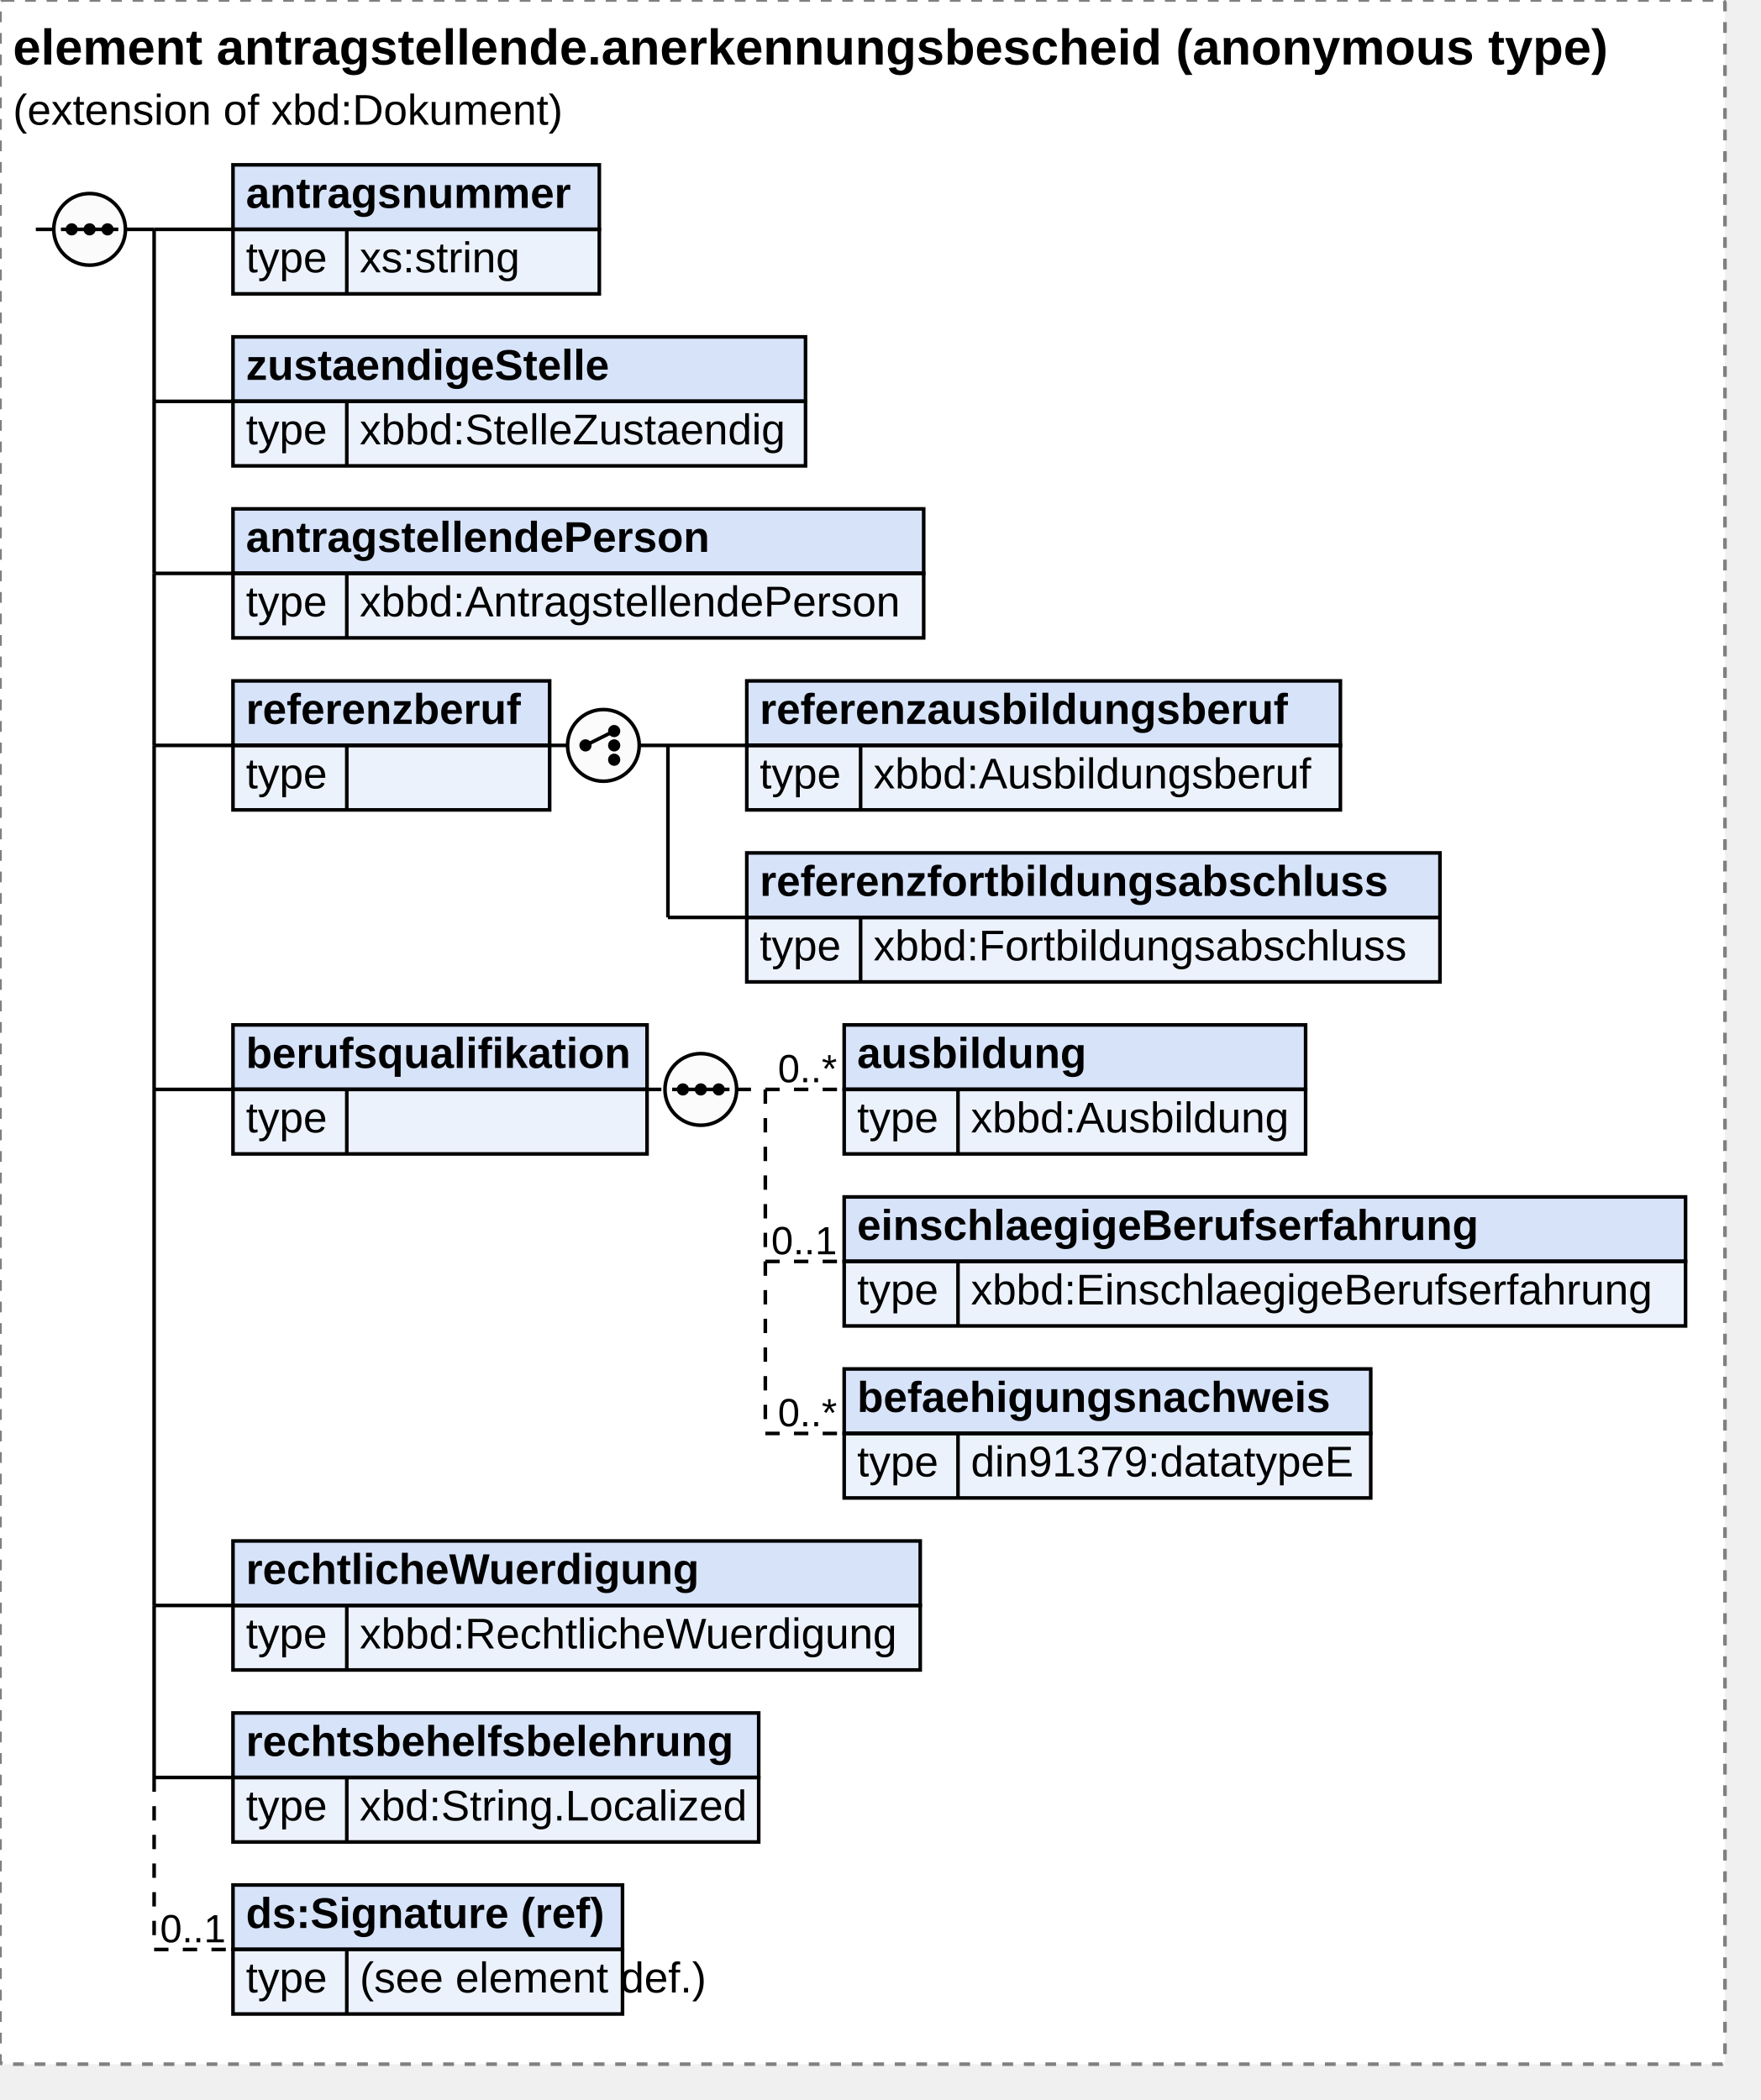
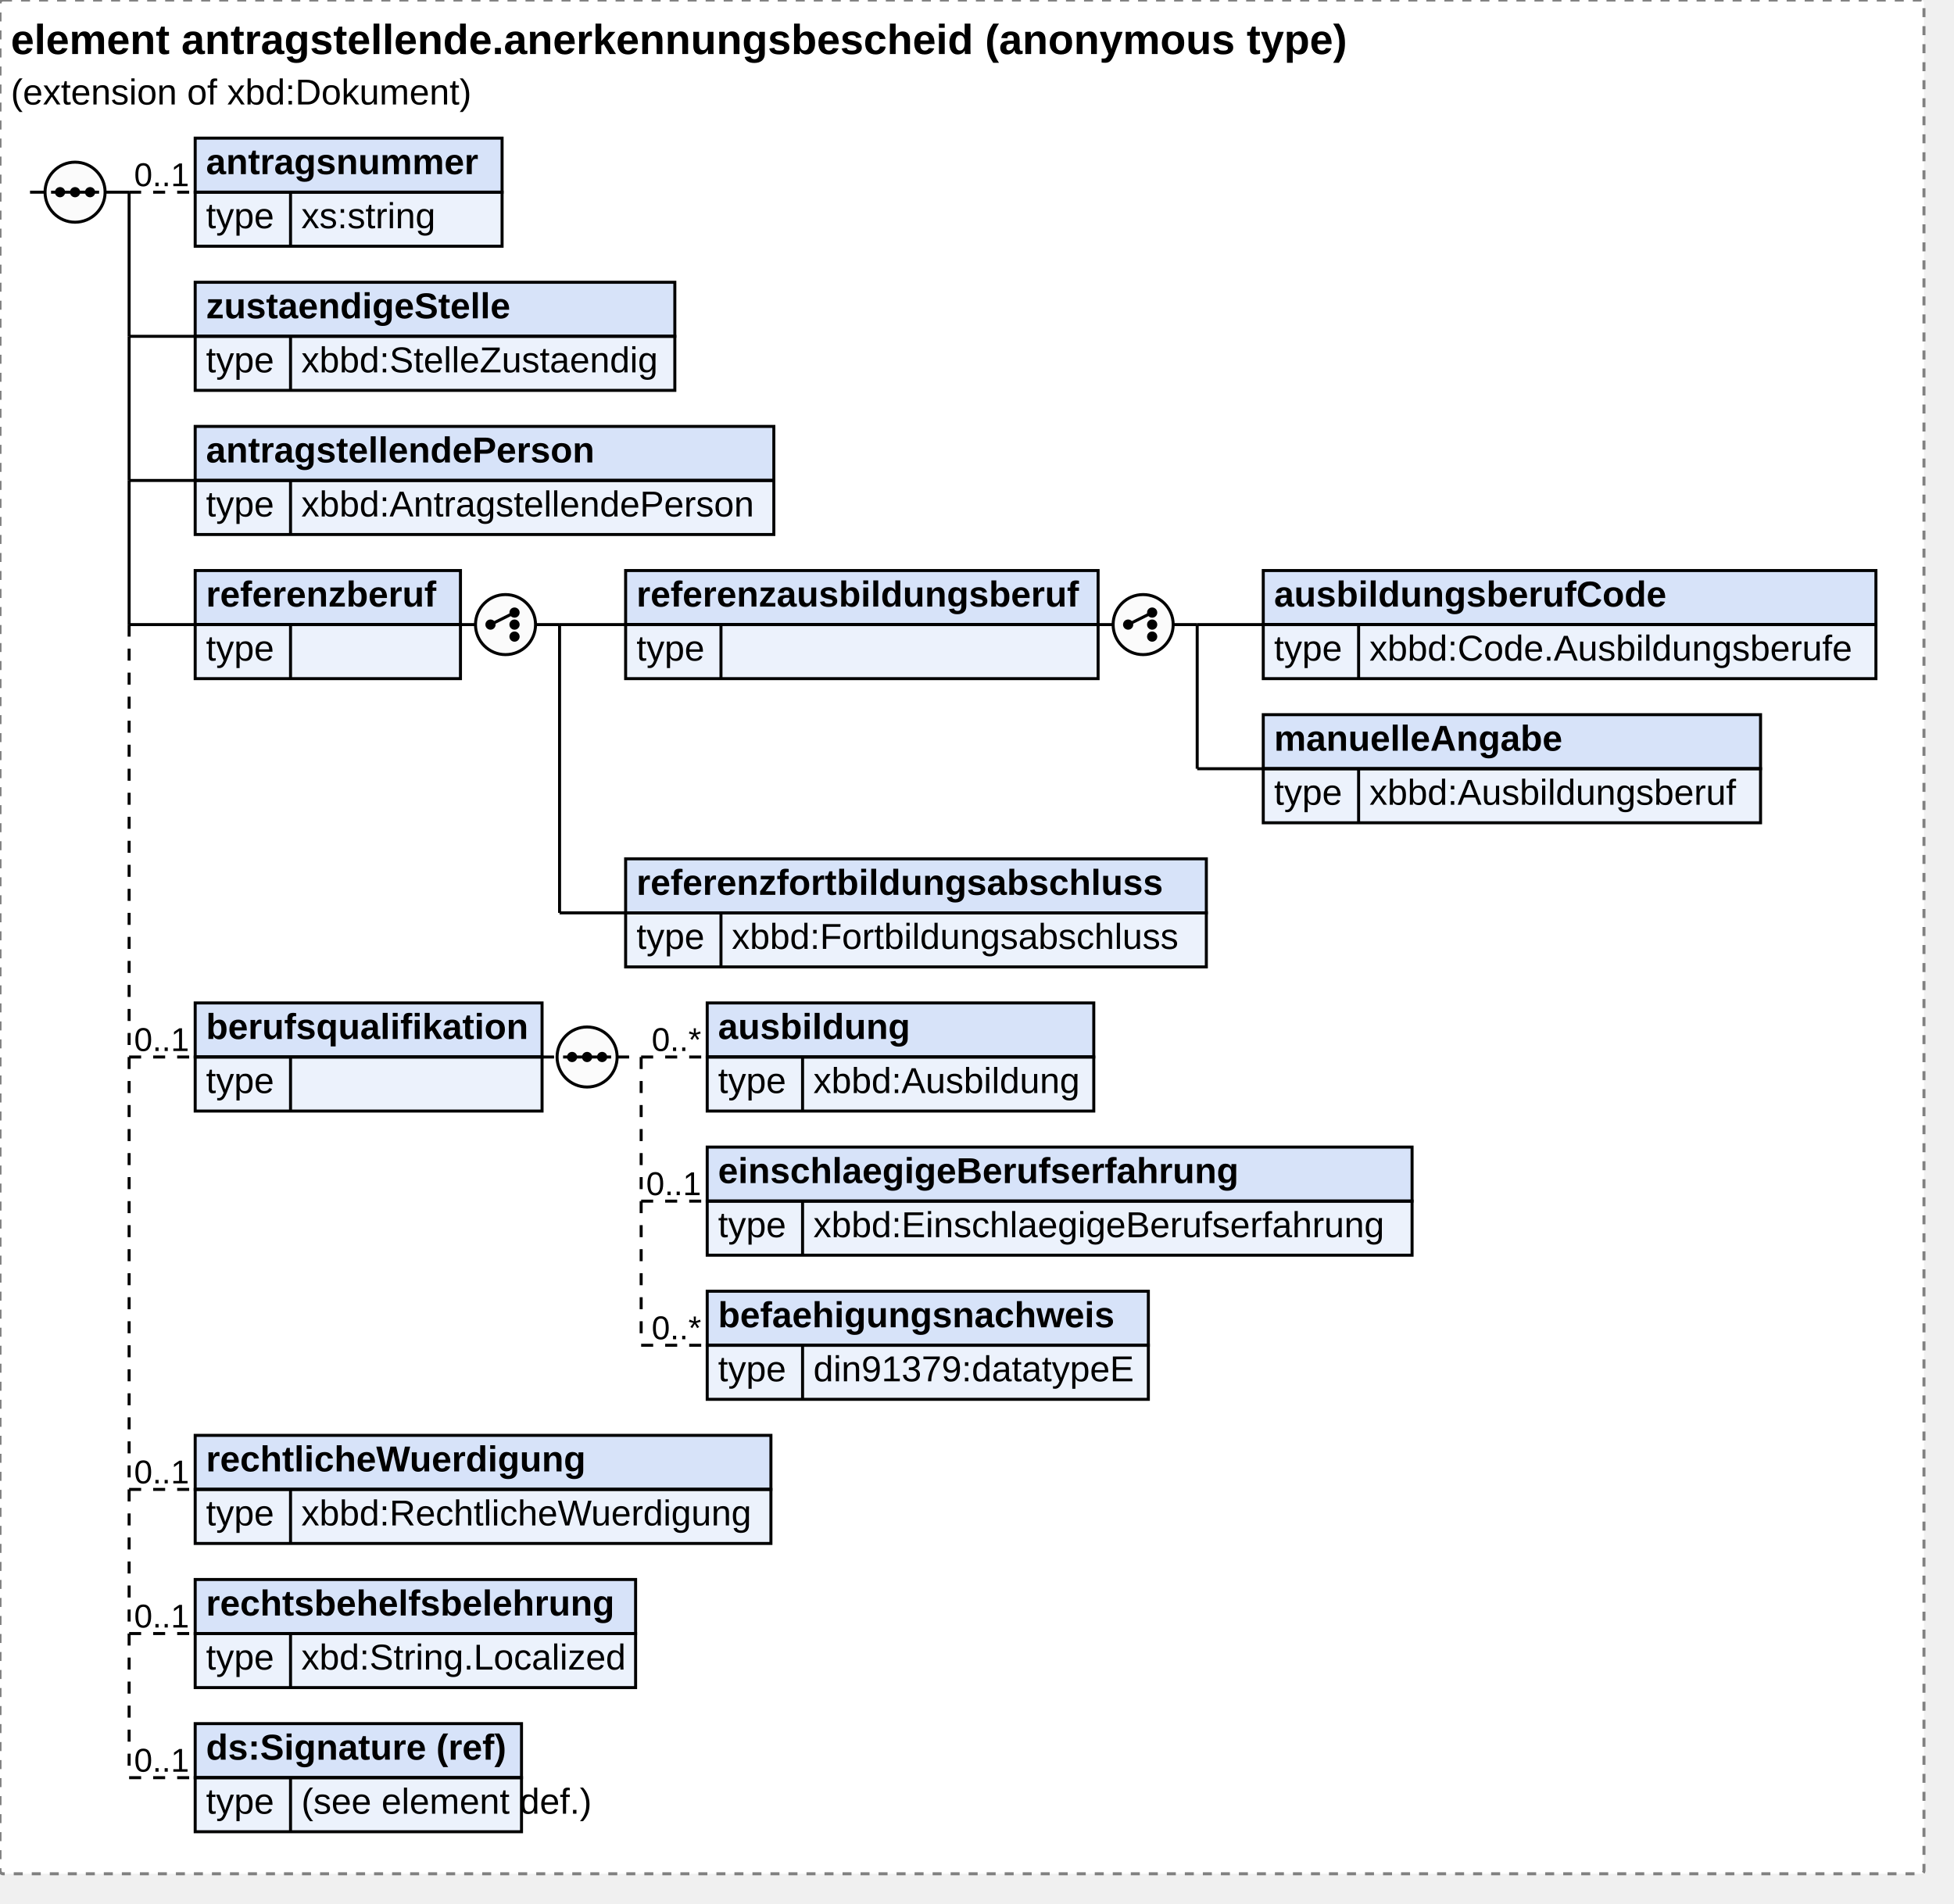
- <svg xmlns="http://www.w3.org/2000/svg" width="491.253" height="586">
+ <svg xmlns="http://www.w3.org/2000/svg" width="650.725" height="634">
  <defs>
    <style type="text/css">
                        text {
                            font-family: 'Arial';
                            fill: black;
                        }
                        text.at {
                            font-family: 'Arial';
                            fill: rgb(242, 152, 0);
                        }
                        line {
                            stroke: black;
                        }
                        line.type-structure {
                            stroke: black;
                        }
                        line.type-structure-optional {
                            stroke: black;
                            stroke-dasharray: 4, 4;
                        }
                        rect.attribute-upper {
                            stroke: black;
                            fill: rgb(255, 239, 211);
                        }
                        rect.element-upper {
                            stroke: black;
                            fill: rgb(215, 227, 249);
                        }
                        rect.element-lower {
                            stroke: black;
                            fill: rgb(236, 242, 252);
                        }
                        a text {
                            fill: black;
                        } 
                    </style>
  </defs>
-   <rect width="481.253" height="576" stroke-dasharray="3,3" rx="1" ry="1" style="stroke: grey;fill: white;" />
+   <rect width="640.725" height="624" stroke-dasharray="3,3" rx="1" ry="1" style="stroke: grey;fill: white;" />
  <text font-size="14" x="3.6" y="18" font-weight="bold">element antragstellende.anerkennungsbescheid (anonymous type)</text>
  <text font-size="12" x="3.6" y="34.8"> (extension of xbd:Dokument)</text>
  <g transform="translate(10,46)">
    <g transform="translate(55,0)">
      <rect width="102.206" height="18" class="element-upper" />
      <rect width="102.206" height="18" y="18" class="element-lower" />
      <text font-size="12" x="3.6" y="12" font-weight="bold">antragsnummer</text>
      <line x1="0" y1="18" x2="102.206" y2="18" />
      <text font-size="12" fill="grey" x="3.6" y="30">type</text>
      <line x1="31.753" y1="18" x2="31.753" y2="36" />
      <text font-size="12" x="35.353" y="30">xs:string</text>
      <g transform="translate(102.2062,0)" />
    </g>
-     <line x1="33" y1="18" x2="55" y2="18" class="type-structure-required" />
-     <text font-size="11" fill="black" x="53" y="16" text-anchor="end" />
+     <line x1="33" y1="18" x2="55" y2="18" class="type-structure-optional" />
+     <text font-size="11" fill="black" x="53" y="16" text-anchor="end">0..1</text>
    <line x1="33" y1="18" x2="33" y2="18" class="type-structure-required" />
    <g transform="translate(55,48)">
      <rect width="159.734" height="18" class="element-upper" />
      <rect width="159.734" height="18" y="18" class="element-lower" />
      <text font-size="12" x="3.6" y="12" font-weight="bold">zustaendigeStelle</text>
      <line x1="0" y1="18" x2="159.734" y2="18" />
      <text font-size="12" fill="grey" x="3.6" y="30">type</text>
      <line x1="31.753" y1="18" x2="31.753" y2="36" />
      <text font-size="12" x="35.353" y="30">xbbd:StelleZustaendig</text>
      <g transform="translate(159.7344,0)" />
    </g>
    <line x1="33" y1="66" x2="55" y2="66" class="type-structure-required" />
    <text font-size="11" fill="black" x="53" y="64" text-anchor="end" />
    <line x1="33" y1="18" x2="33" y2="66" class="type-structure-required" />
    <g transform="translate(55,96)">
      <rect width="192.703" height="18" class="element-upper" />
      <rect width="192.703" height="18" y="18" class="element-lower" />
      <text font-size="12" x="3.6" y="12" font-weight="bold">antragstellendePerson</text>
      <line x1="0" y1="18" x2="192.703" y2="18" />
      <text font-size="12" fill="grey" x="3.6" y="30">type</text>
      <line x1="31.753" y1="18" x2="31.753" y2="36" />
      <text font-size="12" x="35.353" y="30">xbbd:AntragstellendePerson</text>
      <g transform="translate(192.7031,0)" />
    </g>
    <line x1="33" y1="114" x2="55" y2="114" class="type-structure-required" />
    <text font-size="11" fill="black" x="53" y="112" text-anchor="end" />
    <line x1="33" y1="66" x2="33" y2="114" class="type-structure-required" />
    <g transform="translate(55,144)">
      <rect width="88.347" height="18" class="element-upper" />
      <rect width="88.347" height="18" y="18" class="element-lower" />
      <text font-size="12" x="3.6" y="12" font-weight="bold">referenzberuf</text>
      <line x1="0" y1="18" x2="88.347" y2="18" />
      <text font-size="12" fill="grey" x="3.6" y="30">type</text>
      <line x1="31.753" y1="18" x2="31.753" y2="36" />
      <g transform="translate(88.34687,0)">
        <g transform="translate(55,0)">
-           <rect width="165.609" height="18" class="element-upper" />
-           <rect width="165.609" height="18" y="18" class="element-lower" />
+           <rect width="157.347" height="18" class="element-upper" />
+           <rect width="157.347" height="18" y="18" class="element-lower" />
          <text font-size="12" x="3.6" y="12" font-weight="bold">referenzausbildungsberuf</text>
-           <line x1="0" y1="18" x2="165.609" y2="18" />
-           <text font-size="12" fill="grey" x="3.6" y="30">type</text>
-           <line x1="31.753" y1="18" x2="31.753" y2="36" />
-           <text font-size="12" x="35.353" y="30">xbbd:Ausbildungsberuf</text>
-           <g transform="translate(165.6094,0)" />
+           <line x1="0" y1="18" x2="157.347" y2="18" />
+           <text font-size="12" fill="grey" x="3.6" y="30">type</text>
+           <line x1="31.753" y1="18" x2="31.753" y2="36" />
+           <g transform="translate(157.3469,0)">
+             <g transform="translate(55,0)">
+               <rect width="204.031" height="18" class="element-upper" />
+               <rect width="204.031" height="18" y="18" class="element-lower" />
+               <text font-size="12" x="3.6" y="12" font-weight="bold">ausbildungsberufCode</text>
+               <line x1="0" y1="18" x2="204.031" y2="18" />
+               <text font-size="12" fill="grey" x="3.6" y="30">type</text>
+               <line x1="31.753" y1="18" x2="31.753" y2="36" />
+               <text font-size="12" x="35.353" y="30">xbbd:Code.Ausbildungsberufe</text>
+               <g transform="translate(204.0312,0)" />
+             </g>
+             <line x1="33" y1="18" x2="55" y2="18" class="type-structure-required" />
+             <text font-size="11" fill="black" x="53" y="16" text-anchor="end" />
+             <line x1="33" y1="18" x2="33" y2="18" class="type-structure-required" />
+             <g transform="translate(55,48)">
+               <rect width="165.609" height="18" class="element-upper" />
+               <rect width="165.609" height="18" y="18" class="element-lower" />
+               <text font-size="12" x="3.6" y="12" font-weight="bold">manuelleAngabe</text>
+               <line x1="0" y1="18" x2="165.609" y2="18" />
+               <text font-size="12" fill="grey" x="3.6" y="30">type</text>
+               <line x1="31.753" y1="18" x2="31.753" y2="36" />
+               <text font-size="12" x="35.353" y="30">xbbd:Ausbildungsberuf</text>
+               <g transform="translate(165.6094,0)" />
+             </g>
+             <line x1="33" y1="66" x2="55" y2="66" class="type-structure-required" />
+             <text font-size="11" fill="black" x="53" y="64" text-anchor="end" />
+             <line x1="33" y1="18" x2="33" y2="66" class="type-structure-required" />
+             <circle cx="15" cy="18" r="10" stroke="black" fill="rgb(251, 251, 251)" />
+             <line x1="0" y1="18" x2="5" y2="18" class="type-structure-required" />
+             <line x1="25" y1="18" x2="33" y2="18" class="type-structure-required" />
+             <circle cx="10" cy="18" r="1.2" stroke="black" fill="black" />
+             <circle cx="18" cy="14" r="1.2" stroke="black" fill="black" />
+             <circle cx="18" cy="18" r="1.2" stroke="black" fill="black" />
+             <circle cx="18" cy="22" r="1.2" stroke="black" fill="black" />
+             <line x1="10" y1="18" x2="18" y2="14" />
+           </g>
        </g>
        <line x1="33" y1="18" x2="55" y2="18" class="type-structure-required" />
        <text font-size="11" fill="black" x="53" y="16" text-anchor="end" />
        <line x1="33" y1="18" x2="33" y2="18" class="type-structure-required" />
-         <g transform="translate(55,48)">
+         <g transform="translate(55,96)">
          <rect width="193.391" height="18" class="element-upper" />
          <rect width="193.391" height="18" y="18" class="element-lower" />
          <text font-size="12" x="3.6" y="12" font-weight="bold">referenzfortbildungsabschluss</text>
          <line x1="0" y1="18" x2="193.391" y2="18" />
          <text font-size="12" fill="grey" x="3.6" y="30">type</text>
          <line x1="31.753" y1="18" x2="31.753" y2="36" />
          <text font-size="12" x="35.353" y="30">xbbd:Fortbildungsabschluss</text>
          <g transform="translate(193.3906,0)" />
        </g>
-         <line x1="33" y1="66" x2="55" y2="66" class="type-structure-required" />
-         <text font-size="11" fill="black" x="53" y="64" text-anchor="end" />
-         <line x1="33" y1="18" x2="33" y2="66" class="type-structure-required" />
+         <line x1="33" y1="114" x2="55" y2="114" class="type-structure-required" />
+         <text font-size="11" fill="black" x="53" y="112" text-anchor="end" />
+         <line x1="33" y1="18" x2="33" y2="114" class="type-structure-required" />
        <circle cx="15" cy="18" r="10" stroke="black" fill="rgb(251, 251, 251)" />
        <line x1="0" y1="18" x2="5" y2="18" class="type-structure-required" />
        <line x1="25" y1="18" x2="33" y2="18" class="type-structure-required" />
        <circle cx="10" cy="18" r="1.2" stroke="black" fill="black" />
        <circle cx="18" cy="14" r="1.2" stroke="black" fill="black" />
        <circle cx="18" cy="18" r="1.2" stroke="black" fill="black" />
        <circle cx="18" cy="22" r="1.2" stroke="black" fill="black" />
        <line x1="10" y1="18" x2="18" y2="14" />
      </g>
    </g>
    <line x1="33" y1="162" x2="55" y2="162" class="type-structure-required" />
    <text font-size="11" fill="black" x="53" y="160" text-anchor="end" />
    <line x1="33" y1="114" x2="33" y2="162" class="type-structure-required" />
-     <g transform="translate(55,240)">
+     <g transform="translate(55,288)">
      <rect width="115.519" height="18" class="element-upper" />
      <rect width="115.519" height="18" y="18" class="element-lower" />
      <text font-size="12" x="3.6" y="12" font-weight="bold">berufsqualifikation</text>
      <line x1="0" y1="18" x2="115.519" y2="18" />
      <text font-size="12" fill="grey" x="3.6" y="30">type</text>
      <line x1="31.753" y1="18" x2="31.753" y2="36" />
      <g transform="translate(115.5187,0)">
        <g transform="translate(55,0)">
          <rect width="128.734" height="18" class="element-upper" />
          <rect width="128.734" height="18" y="18" class="element-lower" />
          <text font-size="12" x="3.6" y="12" font-weight="bold">ausbildung</text>
          <line x1="0" y1="18" x2="128.734" y2="18" />
          <text font-size="12" fill="grey" x="3.6" y="30">type</text>
          <line x1="31.753" y1="18" x2="31.753" y2="36" />
          <text font-size="12" x="35.353" y="30">xbbd:Ausbildung</text>
          <g transform="translate(128.7344,0)" />
        </g>
        <line x1="33" y1="18" x2="55" y2="18" class="type-structure-optional" />
        <text font-size="11" fill="black" x="53" y="16" text-anchor="end">0..*</text>
        <line x1="33" y1="18" x2="33" y2="18" class="type-structure-optional" />
        <g transform="translate(55,48)">
          <rect width="234.734" height="18" class="element-upper" />
          <rect width="234.734" height="18" y="18" class="element-lower" />
          <text font-size="12" x="3.6" y="12" font-weight="bold">einschlaegigeBerufserfahrung</text>
          <line x1="0" y1="18" x2="234.734" y2="18" />
          <text font-size="12" fill="grey" x="3.6" y="30">type</text>
          <line x1="31.753" y1="18" x2="31.753" y2="36" />
          <text font-size="12" x="35.353" y="30">xbbd:EinschlaegigeBerufserfahrung</text>
          <g transform="translate(234.7344,0)" />
        </g>
        <line x1="33" y1="66" x2="55" y2="66" class="type-structure-optional" />
        <text font-size="11" fill="black" x="53" y="64" text-anchor="end">0..1</text>
        <line x1="33" y1="18" x2="33" y2="66" class="type-structure-optional" />
        <g transform="translate(55,96)">
          <rect width="146.906" height="18" class="element-upper" />
          <rect width="146.906" height="18" y="18" class="element-lower" />
          <text font-size="12" x="3.6" y="12" font-weight="bold">befaehigungsnachweis</text>
          <line x1="0" y1="18" x2="146.906" y2="18" />
          <text font-size="12" fill="grey" x="3.6" y="30">type</text>
          <line x1="31.753" y1="18" x2="31.753" y2="36" />
          <text font-size="12" x="35.353" y="30">din91379:datatypeE</text>
          <g transform="translate(146.9062,0)" />
        </g>
        <line x1="33" y1="114" x2="55" y2="114" class="type-structure-optional" />
        <text font-size="11" fill="black" x="53" y="112" text-anchor="end">0..*</text>
        <line x1="33" y1="66" x2="33" y2="114" class="type-structure-optional" />
        <circle cx="15" cy="18" r="10" stroke="black" fill="rgb(251, 251, 251)" />
        <line x1="0" y1="18" x2="5" y2="18" class="type-structure-optional" />
        <line x1="25" y1="18" x2="33" y2="18" class="type-structure-optional" />
        <circle cx="10" cy="18" r="1.2" stroke="black" fill="black" />
        <circle cx="15" cy="18" r="1.2" stroke="black" fill="black" />
        <circle cx="20" cy="18" r="1.2" stroke="black" fill="black" />
        <line x1="7" y1="18" x2="23" y2="18" />
      </g>
    </g>
-     <line x1="33" y1="258" x2="55" y2="258" class="type-structure-required" />
-     <text font-size="11" fill="black" x="53" y="256" text-anchor="end" />
-     <line x1="33" y1="162" x2="33" y2="258" class="type-structure-required" />
-     <g transform="translate(55,384)">
+     <line x1="33" y1="306" x2="55" y2="306" class="type-structure-optional" />
+     <text font-size="11" fill="black" x="53" y="304" text-anchor="end">0..1</text>
+     <line x1="33" y1="162" x2="33" y2="306" class="type-structure-optional" />
+     <g transform="translate(55,432)">
      <rect width="191.734" height="18" class="element-upper" />
      <rect width="191.734" height="18" y="18" class="element-lower" />
      <text font-size="12" x="3.6" y="12" font-weight="bold">rechtlicheWuerdigung</text>
      <line x1="0" y1="18" x2="191.734" y2="18" />
      <text font-size="12" fill="grey" x="3.6" y="30">type</text>
      <line x1="31.753" y1="18" x2="31.753" y2="36" />
      <text font-size="12" x="35.353" y="30">xbbd:RechtlicheWuerdigung</text>
      <g transform="translate(191.7344,0)" />
    </g>
-     <line x1="33" y1="402" x2="55" y2="402" class="type-structure-required" />
-     <text font-size="11" fill="black" x="53" y="400" text-anchor="end" />
-     <line x1="33" y1="258" x2="33" y2="402" class="type-structure-required" />
-     <g transform="translate(55,432)">
+     <line x1="33" y1="450" x2="55" y2="450" class="type-structure-optional" />
+     <text font-size="11" fill="black" x="53" y="448" text-anchor="end">0..1</text>
+     <line x1="33" y1="306" x2="33" y2="450" class="type-structure-optional" />
+     <g transform="translate(55,480)">
      <rect width="146.672" height="18" class="element-upper" />
      <rect width="146.672" height="18" y="18" class="element-lower" />
      <text font-size="12" x="3.6" y="12" font-weight="bold">rechtsbehelfsbelehrung</text>
      <line x1="0" y1="18" x2="146.672" y2="18" />
      <text font-size="12" fill="grey" x="3.6" y="30">type</text>
      <line x1="31.753" y1="18" x2="31.753" y2="36" />
      <text font-size="12" x="35.353" y="30">xbd:String.Localized</text>
      <g transform="translate(146.6719,0)" />
    </g>
-     <line x1="33" y1="450" x2="55" y2="450" class="type-structure-required" />
-     <text font-size="11" fill="black" x="53" y="448" text-anchor="end" />
-     <line x1="33" y1="402" x2="33" y2="450" class="type-structure-required" />
-     <g transform="translate(55,480)">
+     <line x1="33" y1="498" x2="55" y2="498" class="type-structure-optional" />
+     <text font-size="11" fill="black" x="53" y="496" text-anchor="end">0..1</text>
+     <line x1="33" y1="450" x2="33" y2="498" class="type-structure-optional" />
+     <g transform="translate(55,528)">
      <rect width="108.675" height="18" class="element-upper" />
      <rect width="108.675" height="18" y="18" class="element-lower" />
      <text font-size="12" x="3.6" y="12" font-weight="bold">ds:Signature (ref)</text>
      <line x1="0" y1="18" x2="108.675" y2="18" />
      <text font-size="12" fill="grey" x="3.6" y="30">type</text>
      <line x1="31.753" y1="18" x2="31.753" y2="36" />
      <text font-size="12" x="35.353" y="30">(see element def.)</text>
      <g transform="translate(108.675,0)" />
    </g>
-     <line x1="33" y1="498" x2="55" y2="498" class="type-structure-optional" />
-     <text font-size="11" fill="black" x="53" y="496" text-anchor="end">0..1</text>
-     <line x1="33" y1="450" x2="33" y2="498" class="type-structure-optional" />
+     <line x1="33" y1="546" x2="55" y2="546" class="type-structure-optional" />
+     <text font-size="11" fill="black" x="53" y="544" text-anchor="end">0..1</text>
+     <line x1="33" y1="498" x2="33" y2="546" class="type-structure-optional" />
    <circle cx="15" cy="18" r="10" stroke="black" fill="rgb(251, 251, 251)" />
    <line x1="0" y1="18" x2="5" y2="18" class="type-structure-required" />
    <line x1="25" y1="18" x2="33" y2="18" class="type-structure-required" />
    <circle cx="10" cy="18" r="1.2" stroke="black" fill="black" />
    <circle cx="15" cy="18" r="1.2" stroke="black" fill="black" />
    <circle cx="20" cy="18" r="1.2" stroke="black" fill="black" />
    <line x1="7" y1="18" x2="23" y2="18" />
  </g>
</svg>
